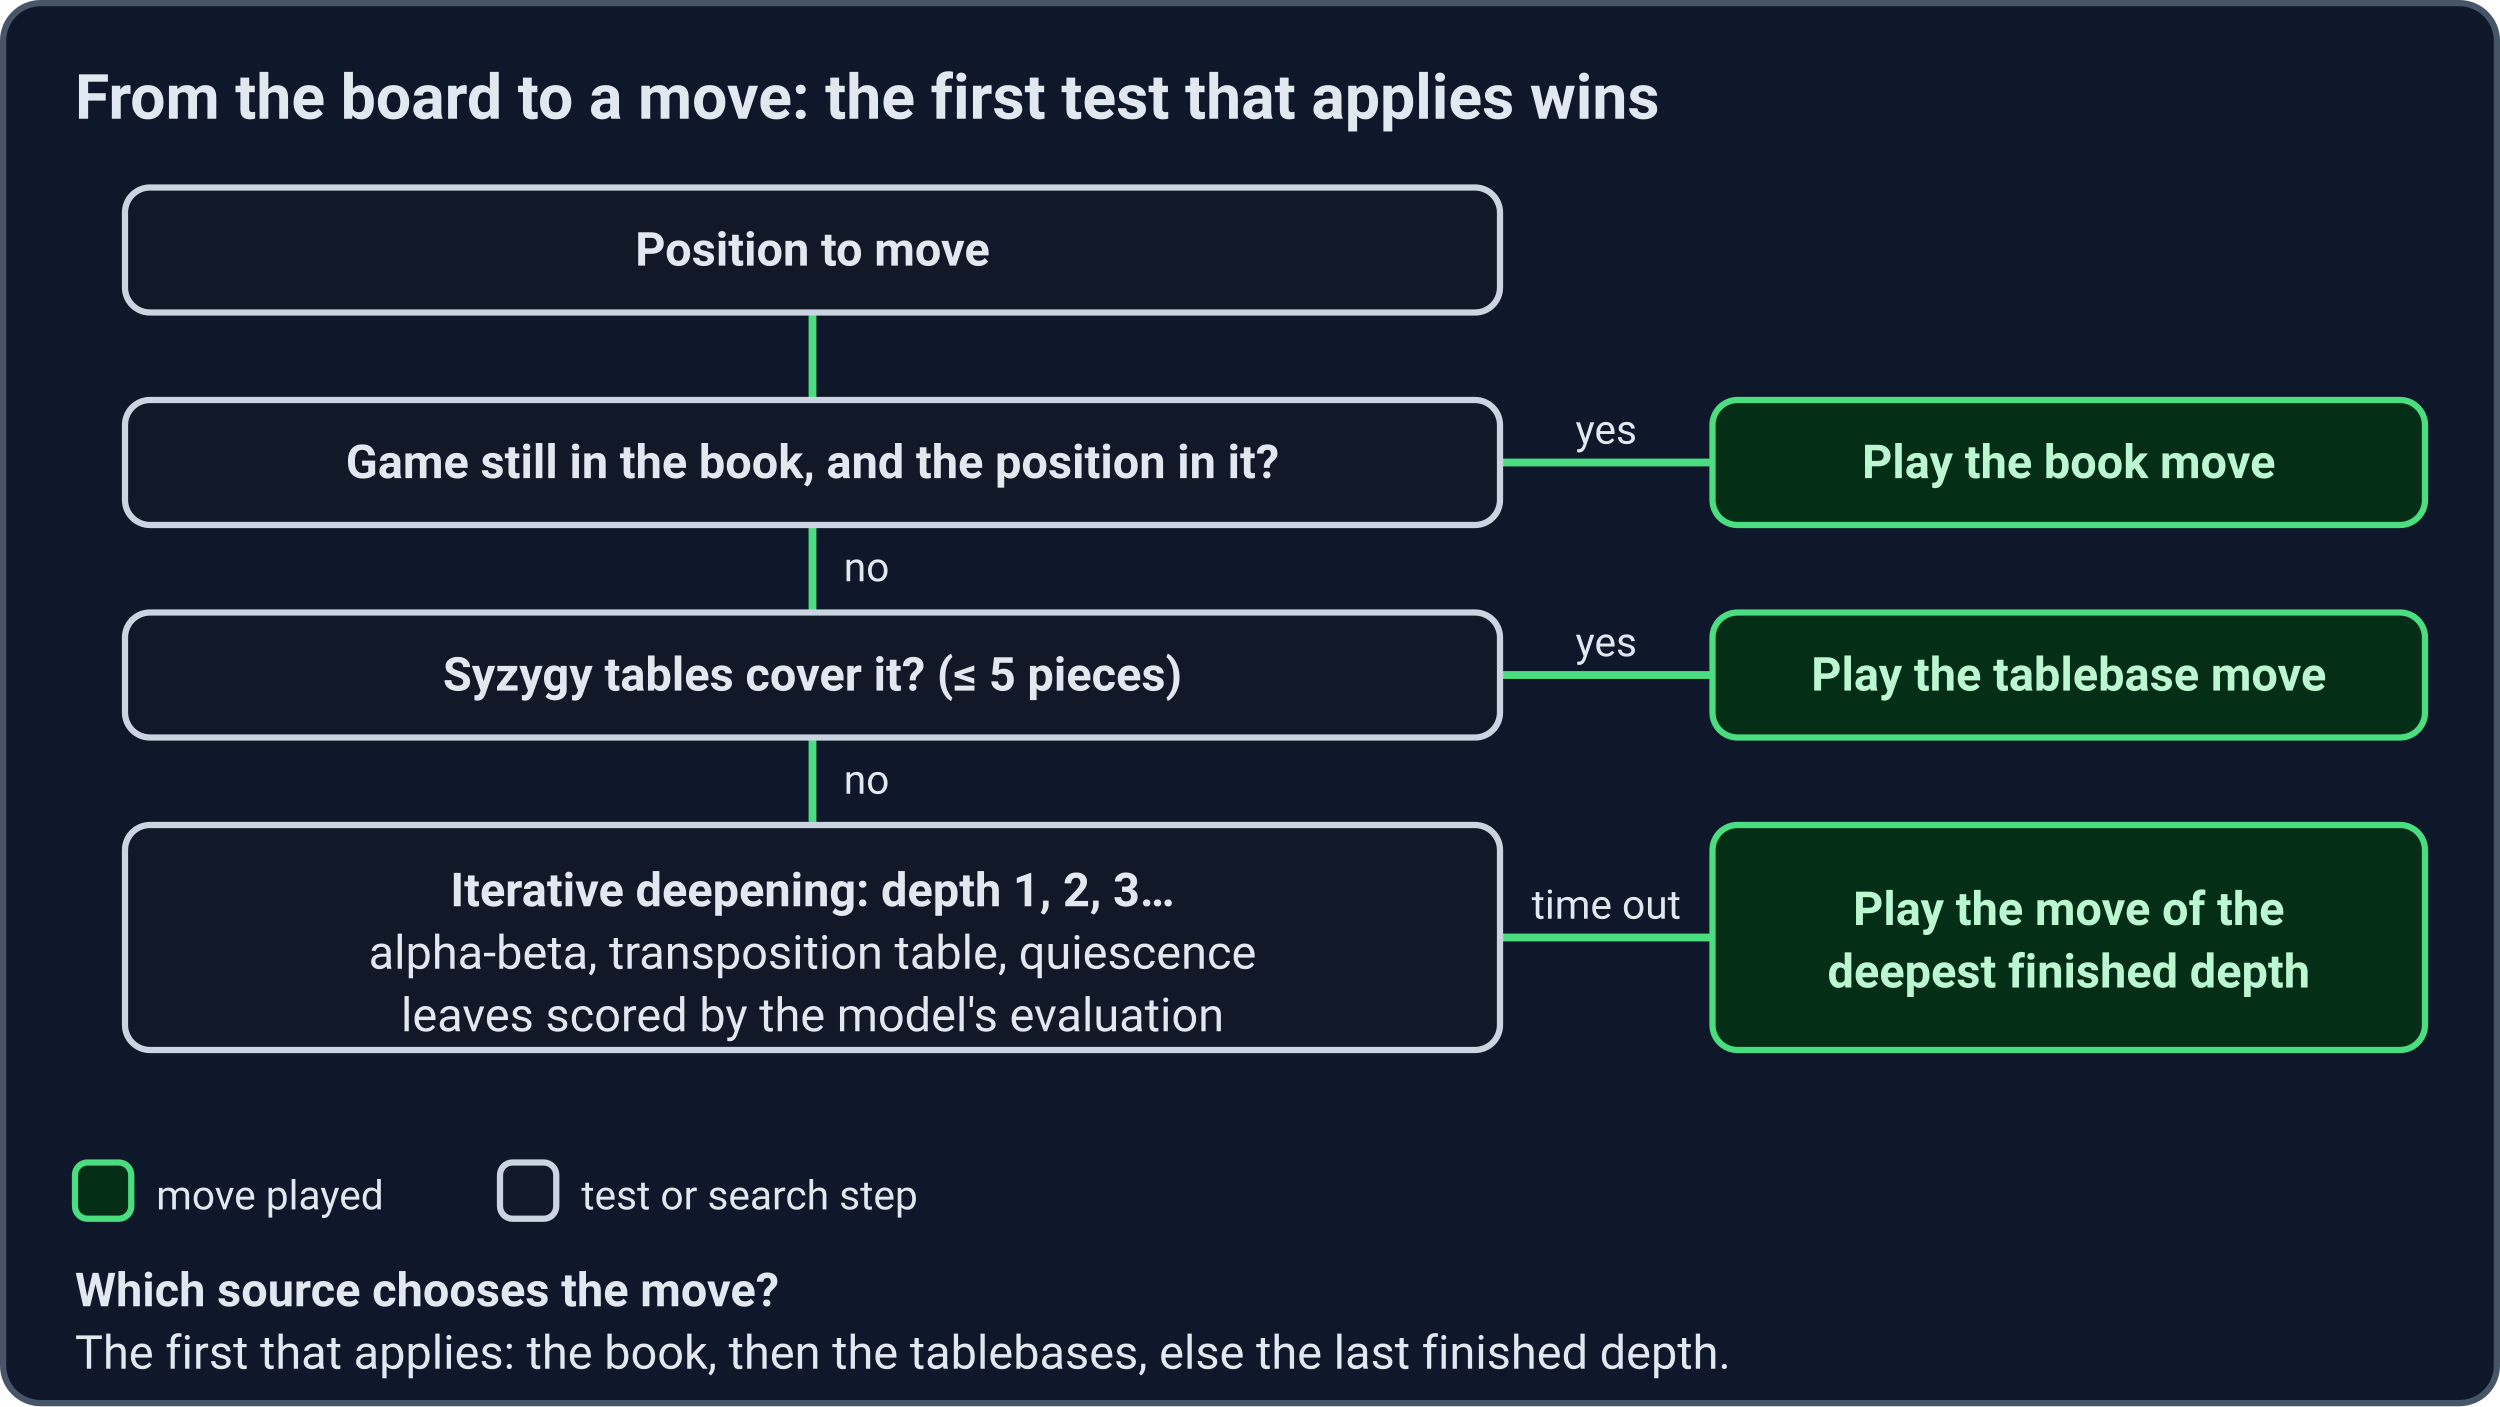
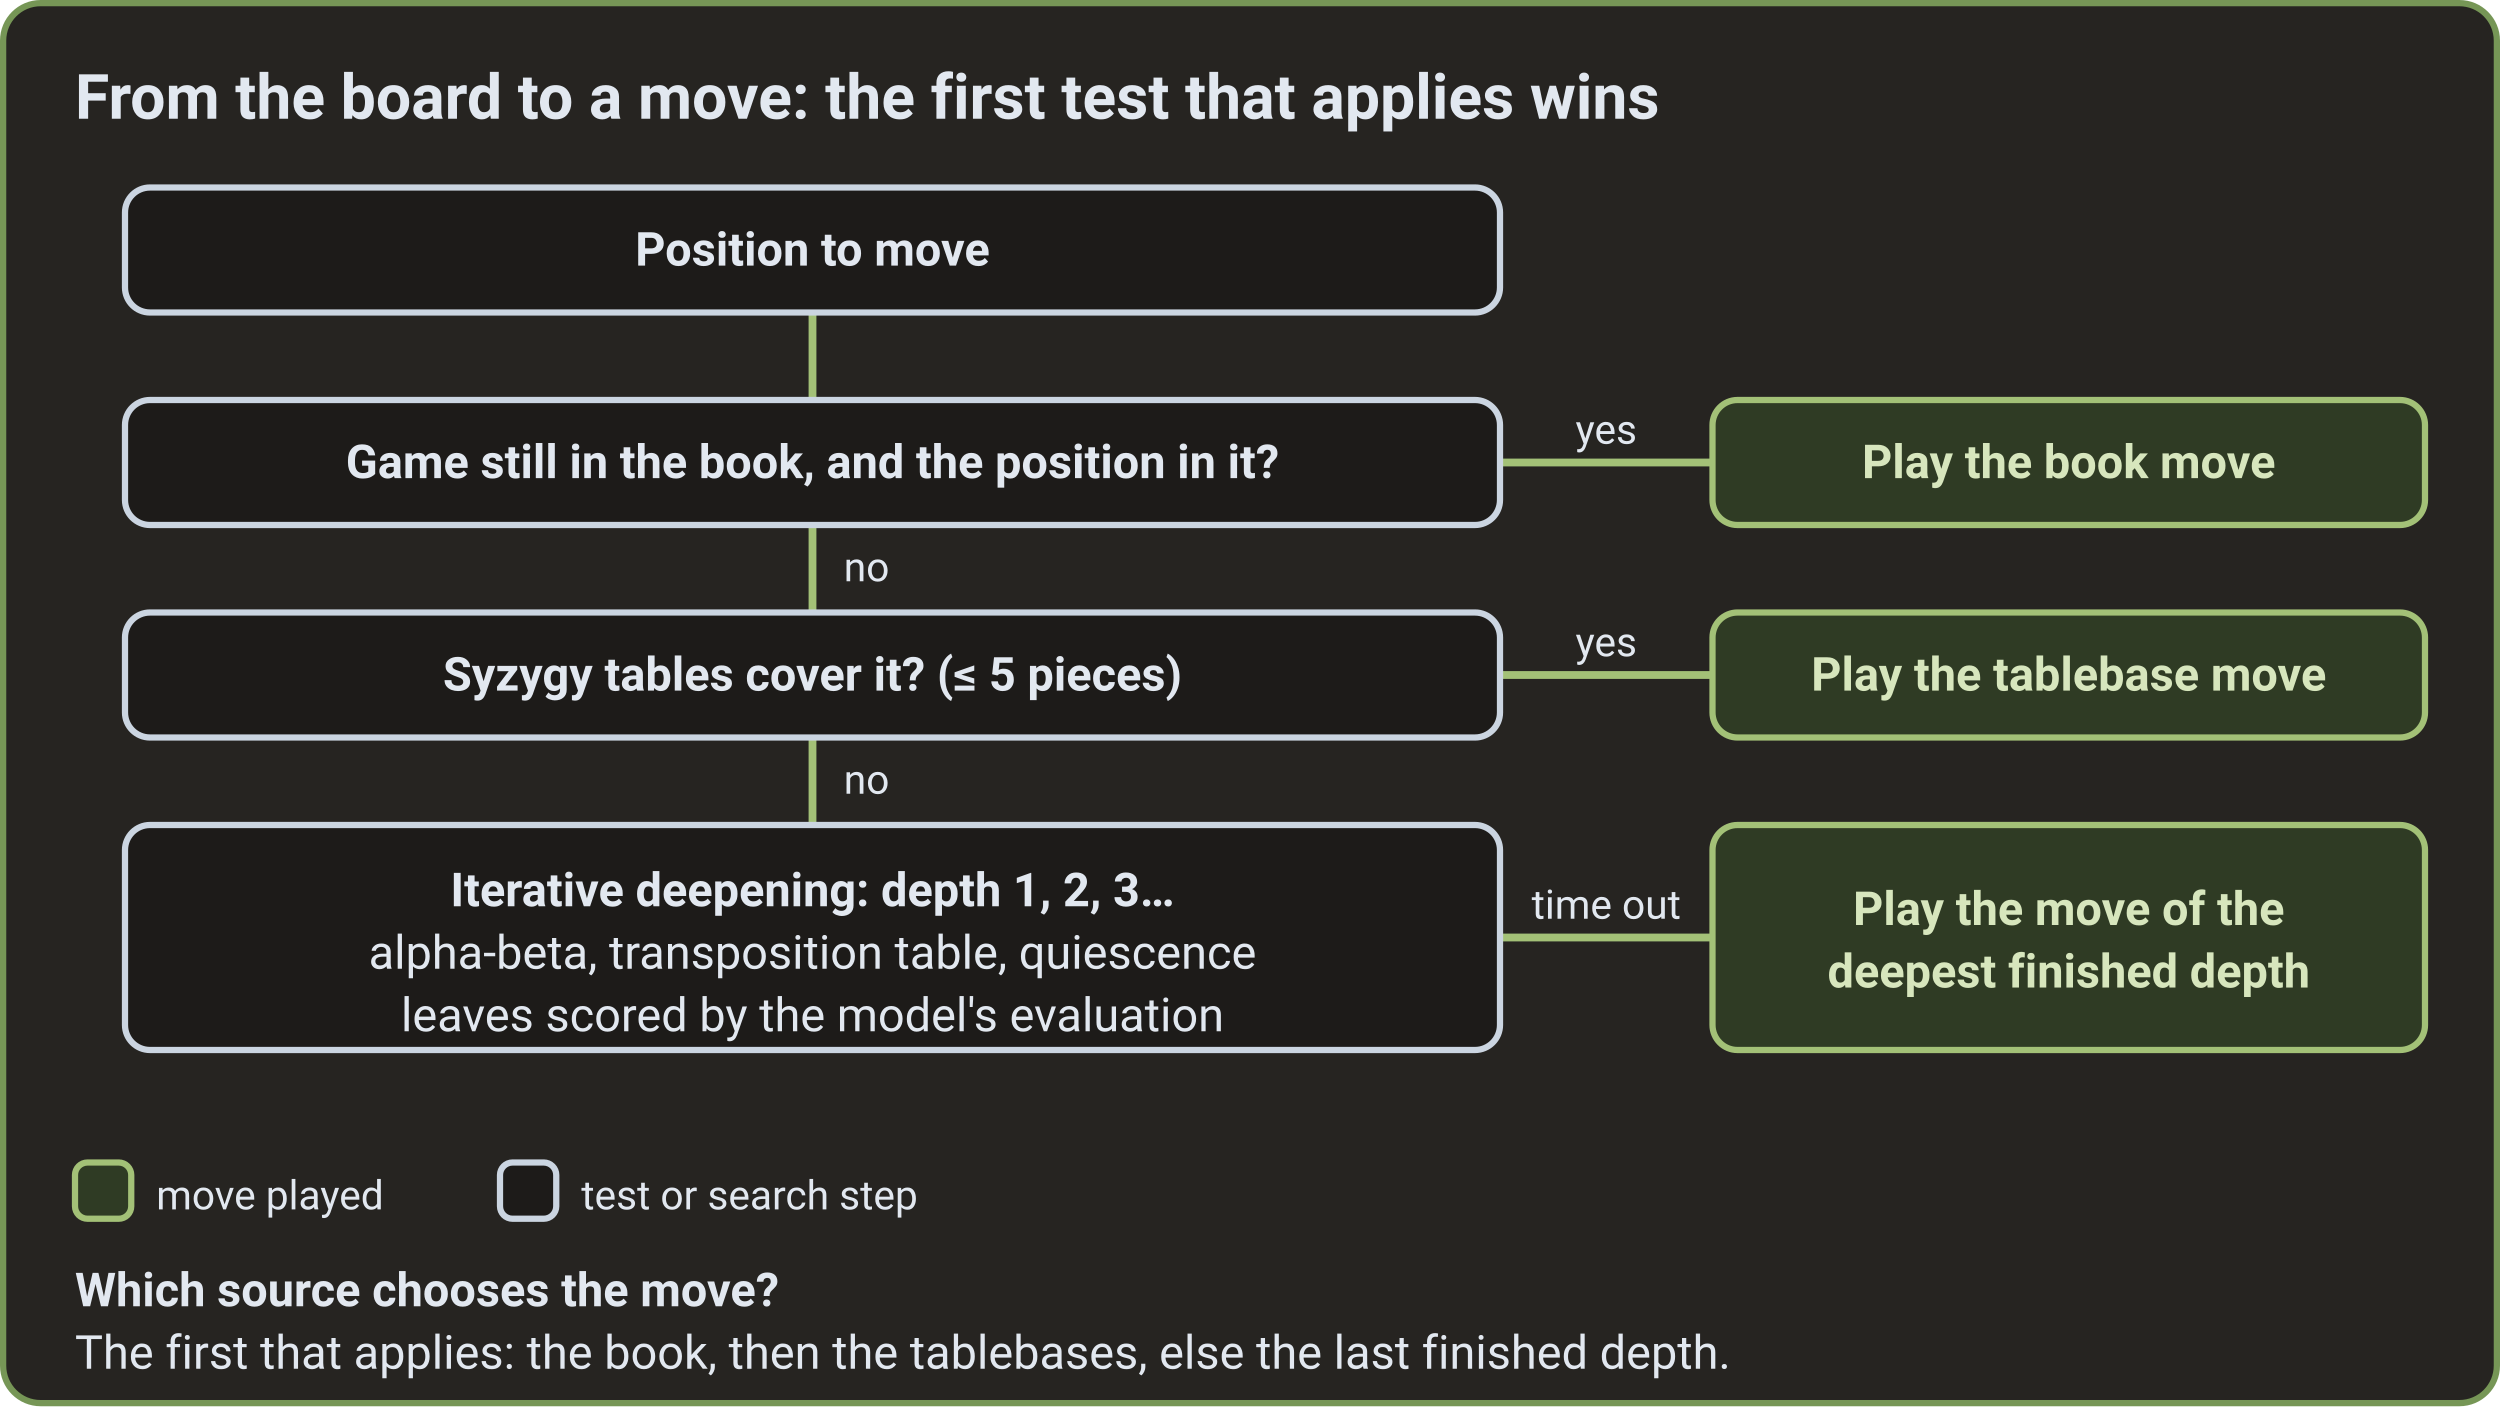
<svg xmlns="http://www.w3.org/2000/svg" viewBox="0 0 800 450" role="img" aria-labelledby="t d">
  <style>
    text { font-family: system-ui, -apple-system, "Segoe UI", Roboto, sans-serif; fill: #e2e8f0; }
    .title { font-size: 20px; font-weight: 700; }
    .q { font-size: 15px; }
    .label { font-size: 15px; }
    .small { font-size: 13px; }
    .bold { font-weight: 700; }
-     .on { fill: #052e16; stroke: #4ade80; stroke-width: 2; }
-     .cut { fill: #450a0a; stroke: #f87171; stroke-width: 2; }
-     .blue { fill: #172554; stroke: #60a5fa; stroke-width: 2; }
-     .gray { fill: #1f2937; stroke: #9ca3af; stroke-width: 2; stroke-dasharray: 5 4; }
-     .edge { stroke: #4ade80; stroke-width: 2.5; fill: none; }
-     .edge-cut { stroke: #f87171; stroke-width: 2.5; fill: none; stroke-dasharray: 6 5; }
-     .t-green { fill: #bbf7d0; }
-     .t-red { fill: #fecaca; }
-     .step { fill: #111827; stroke: #cbd5e1; stroke-width: 2; }
+     .on { fill: #2f3b24; stroke: #a3c177; stroke-width: 2; }
+     .cut { fill: #4a2a24; stroke: #c9776a; stroke-width: 2; }
+     .blue { fill: #2e353b; stroke: #8fa0ad; stroke-width: 2; }
+     .gray { fill: #33302c; stroke: #9ca3af; stroke-width: 2; stroke-dasharray: 5 4; }
+     .edge { stroke: #a3c177; stroke-width: 2.5; fill: none; }
+     .edge-cut { stroke: #c9776a; stroke-width: 2.5; fill: none; stroke-dasharray: 6 5; }
+     .t-green { fill: #d7e6bd; }
+     .t-red { fill: #ecc9c0; }
+     .step { fill: #1d1b19; stroke: #cbd5e1; stroke-width: 2; }
    .t-step { fill: #e2e8f0; }
-     .t-blue { fill: #bfdbfe; }
+     .t-blue { fill: #cdd6dd; }
    .t-gray { fill: #d1d5db; }
  </style>
-   <rect x="1" y="1" width="798" height="448" rx="12" fill="#0f172a" stroke="#475569" stroke-width="2" />
+   <rect x="1" y="1" width="798" height="448" rx="12" fill="#262421" stroke="#769656" stroke-width="2" />
  <text x="24" y="38" class="title">From the board to a move: the first test that applies wins</text>
  <path class="edge" d="M 260 100 L 260 128" />
  <path class="edge" d="M 480 148 L 548 148" />
  <path class="edge" d="M 260 168 L 260 196" />
  <path class="edge" d="M 480 216 L 548 216" />
  <path class="edge" d="M 260 236 L 260 264" />
  <path class="edge" d="M 480 300 L 548 300" />
  <rect x="40" y="60" width="440" height="40" rx="8" class="step" />
  <text x="260" y="85" text-anchor="middle" class="label bold t-step">Position to move</text>
  <rect x="40" y="128" width="440" height="40" rx="8" class="step" />
  <text x="260" y="153" text-anchor="middle" class="label bold t-step">Game still in the book, and the position in it?</text>
  <rect x="548" y="128" width="228" height="40" rx="8" class="on" />
  <text x="662" y="153" text-anchor="middle" class="label bold t-green">Play the book move</text>
  <text x="514" y="142" text-anchor="middle" class="small">yes</text>
  <text x="270" y="186" class="small">no</text>
  <rect x="40" y="196" width="440" height="40" rx="8" class="step" />
  <text x="260" y="221" text-anchor="middle" class="label bold t-step">Syzygy tables cover it? (≤ 5 pieces)</text>
  <rect x="548" y="196" width="228" height="40" rx="8" class="on" />
  <text x="662" y="221" text-anchor="middle" class="label bold t-green">Play the tablebase move</text>
  <text x="514" y="210" text-anchor="middle" class="small">yes</text>
  <text x="270" y="254" class="small">no</text>
  <rect x="40" y="264" width="440" height="72" rx="8" class="step" />
  <text x="260" y="290" text-anchor="middle" class="label bold t-step">Iterative deepening: depth 1, 2, 3…</text>
  <text x="260" y="310" text-anchor="middle" class="label t-step">alpha-beta, transposition table, quiescence</text>
  <text x="260" y="330" text-anchor="middle" class="label t-step">leaves scored by the model's evaluation</text>
  <rect x="548" y="264" width="228" height="72" rx="8" class="on" />
  <text x="662" y="296" text-anchor="middle" class="label bold t-green">Play the move of the</text>
  <text x="662" y="316" text-anchor="middle" class="label bold t-green">deepest finished depth</text>
  <text x="514" y="294" text-anchor="middle" class="small">time out</text>
  <rect x="24" y="372" width="18" height="18" rx="4" class="on" />
  <text x="50" y="387" class="small">move played</text>
  <rect x="160" y="372" width="18" height="18" rx="4" class="step" />
  <text x="186" y="387" class="small">test or search step</text>
  <text x="24" y="418" class="q bold">Which source chooses the move?</text>
  <text x="24" y="438" class="q">The first that applies: the book, then the tablebases, else the last finished depth.</text>
</svg>
